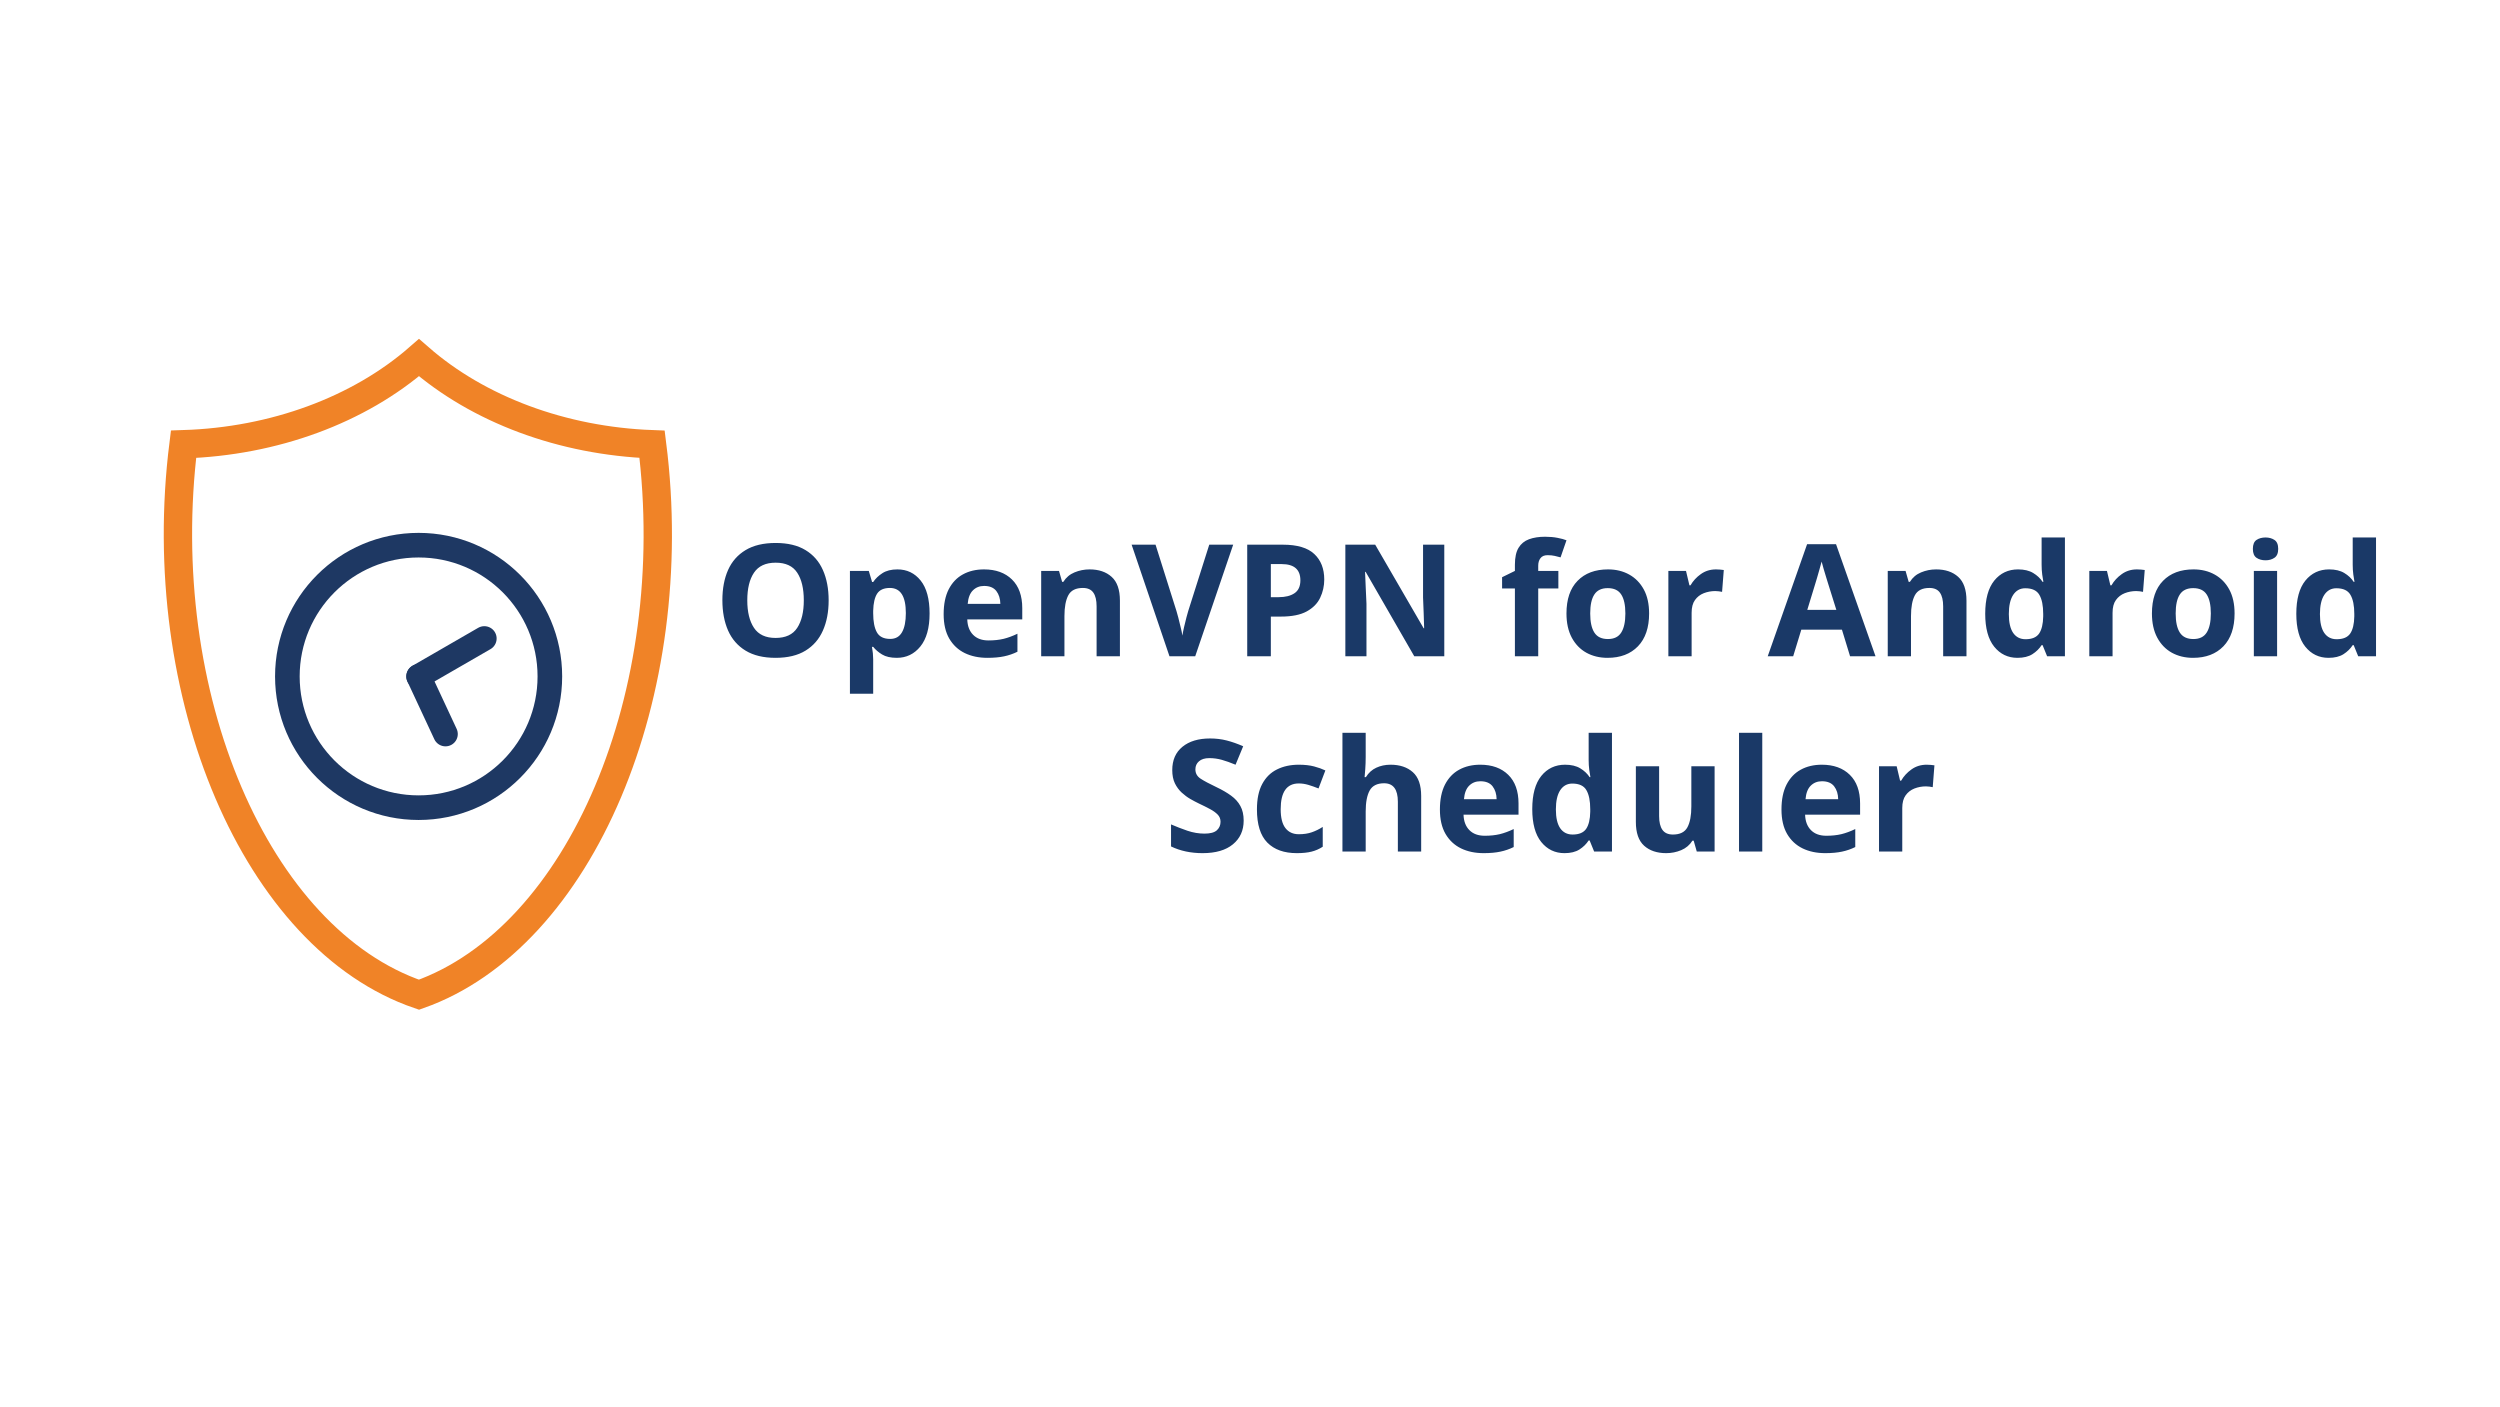
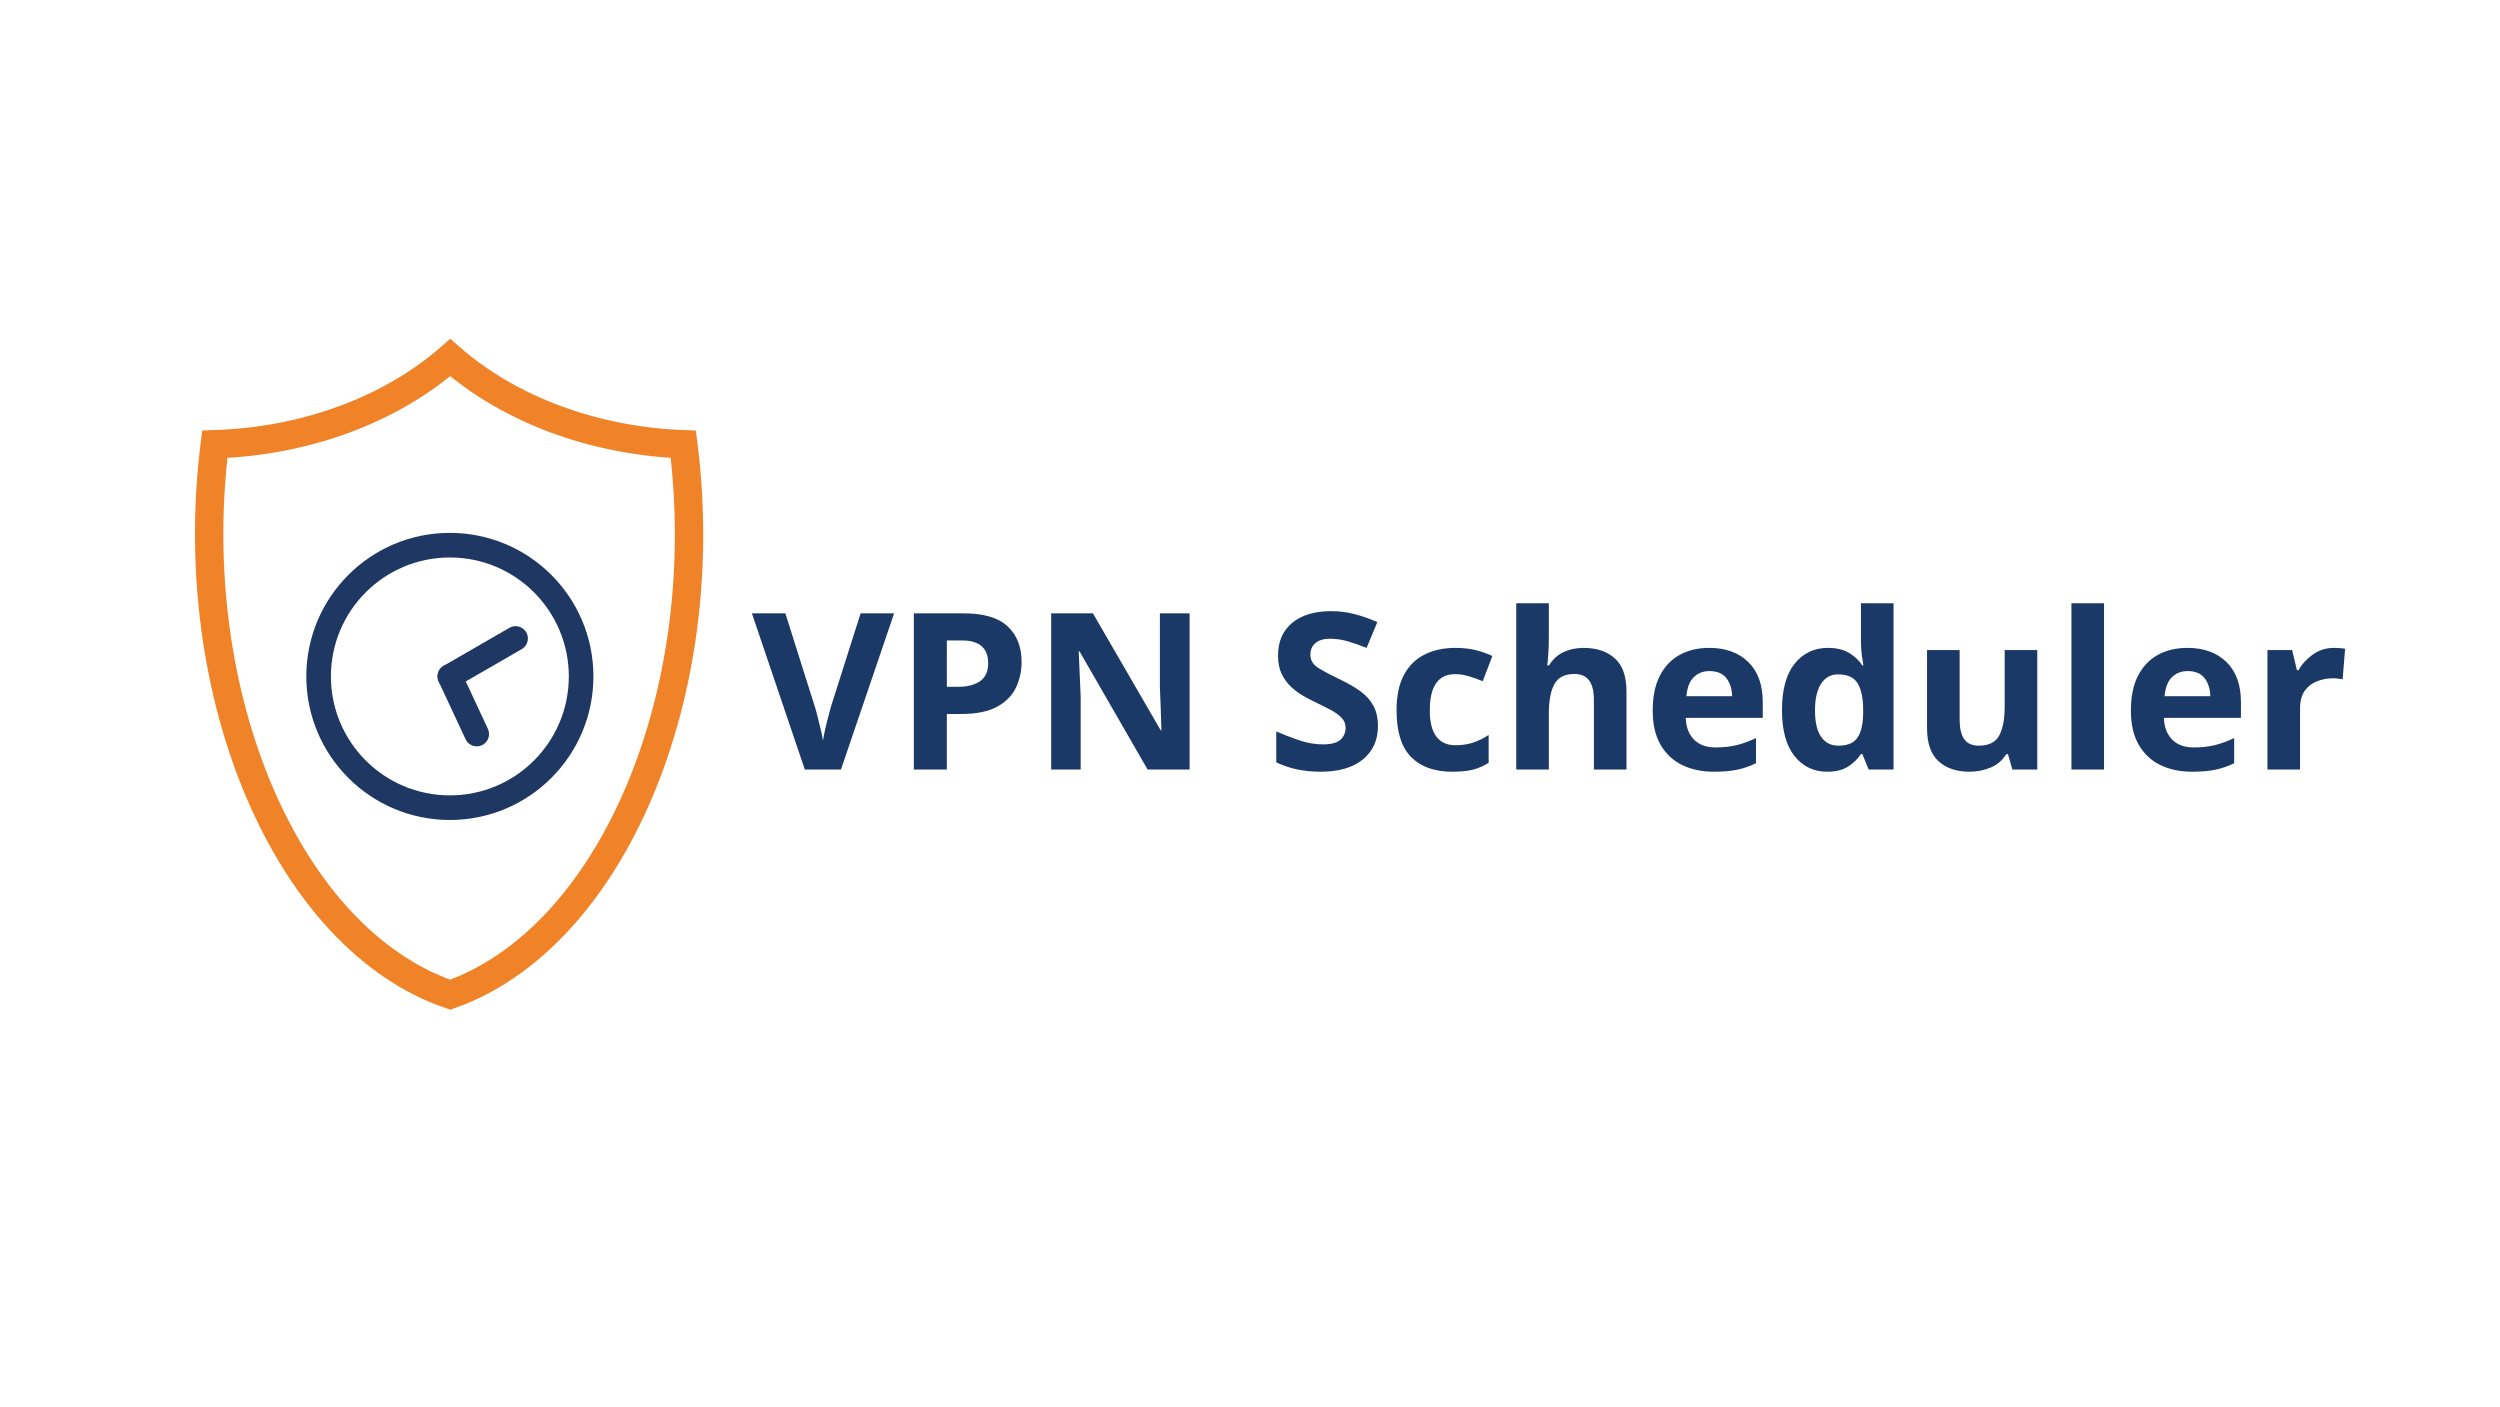
<svg xmlns="http://www.w3.org/2000/svg" width="320" height="180" viewBox="0 0 320 180">
  <defs>
    <style>
      .d {
      stroke: #1e3863;
      }
    </style>
    <style>
      .o {
      stroke: #f08327;
      }
    </style>
  </defs>
  <g transform="translate(0,33)">
-     <g transform="translate(-22,-22),scale(1.4)">
+     <g transform="translate(-18,-22),scale(1.4)">
      <path transform="scale(.072) translate(259.3,203)" class="o" d="         M 491,142          A 423,328 0 0 0 787,252          A 391,600 0 0 1 491,951         A 391,600 0 0 1 192,252         A 423,328 0 0 0 491,142         Z" stroke="#1e3863" stroke-width="36" fill="none" />
      <g transform="translate(38.05, 38.05) scale(.75)">
        <circle class="d" cx="21.25" cy="21.25" r="16" fill="none" stroke-width="3" />
        <line class="d" x1="21.25" y1="21.25" x2="21.25" y2="13.5" stroke-width="3" stroke-linecap="round" transform="rotate(155, 21.25, 21.25)" />
        <line class="d" x1="21.25" y1="21.25" x2="21.25" y2="12" stroke-width="3" stroke-linecap="round" transform="rotate(60, 21.25, 21.25)" />
      </g>
    </g>
    <g transform="scale(0.5) translate(7,-68)">
      <style>
	text {
	font-family: "Inter 24pt";
- 	font-size: 40px;
- 	font-weight: bold;
+ 	font-size: 56px;
+ 	font-weight: 600;
	}
      </style>
-       <text x="390" y="170" fill="#1A3967" text-anchor="middle">OpenVPN for Android</text>
-       <text x="390" y="220" fill="#1A3967" text-anchor="middle">Scheduler</text>
+       <text x="390" y="199" fill="#1A3967" text-anchor="middle">VPN Scheduler</text>
    </g>
  </g>
</svg>
